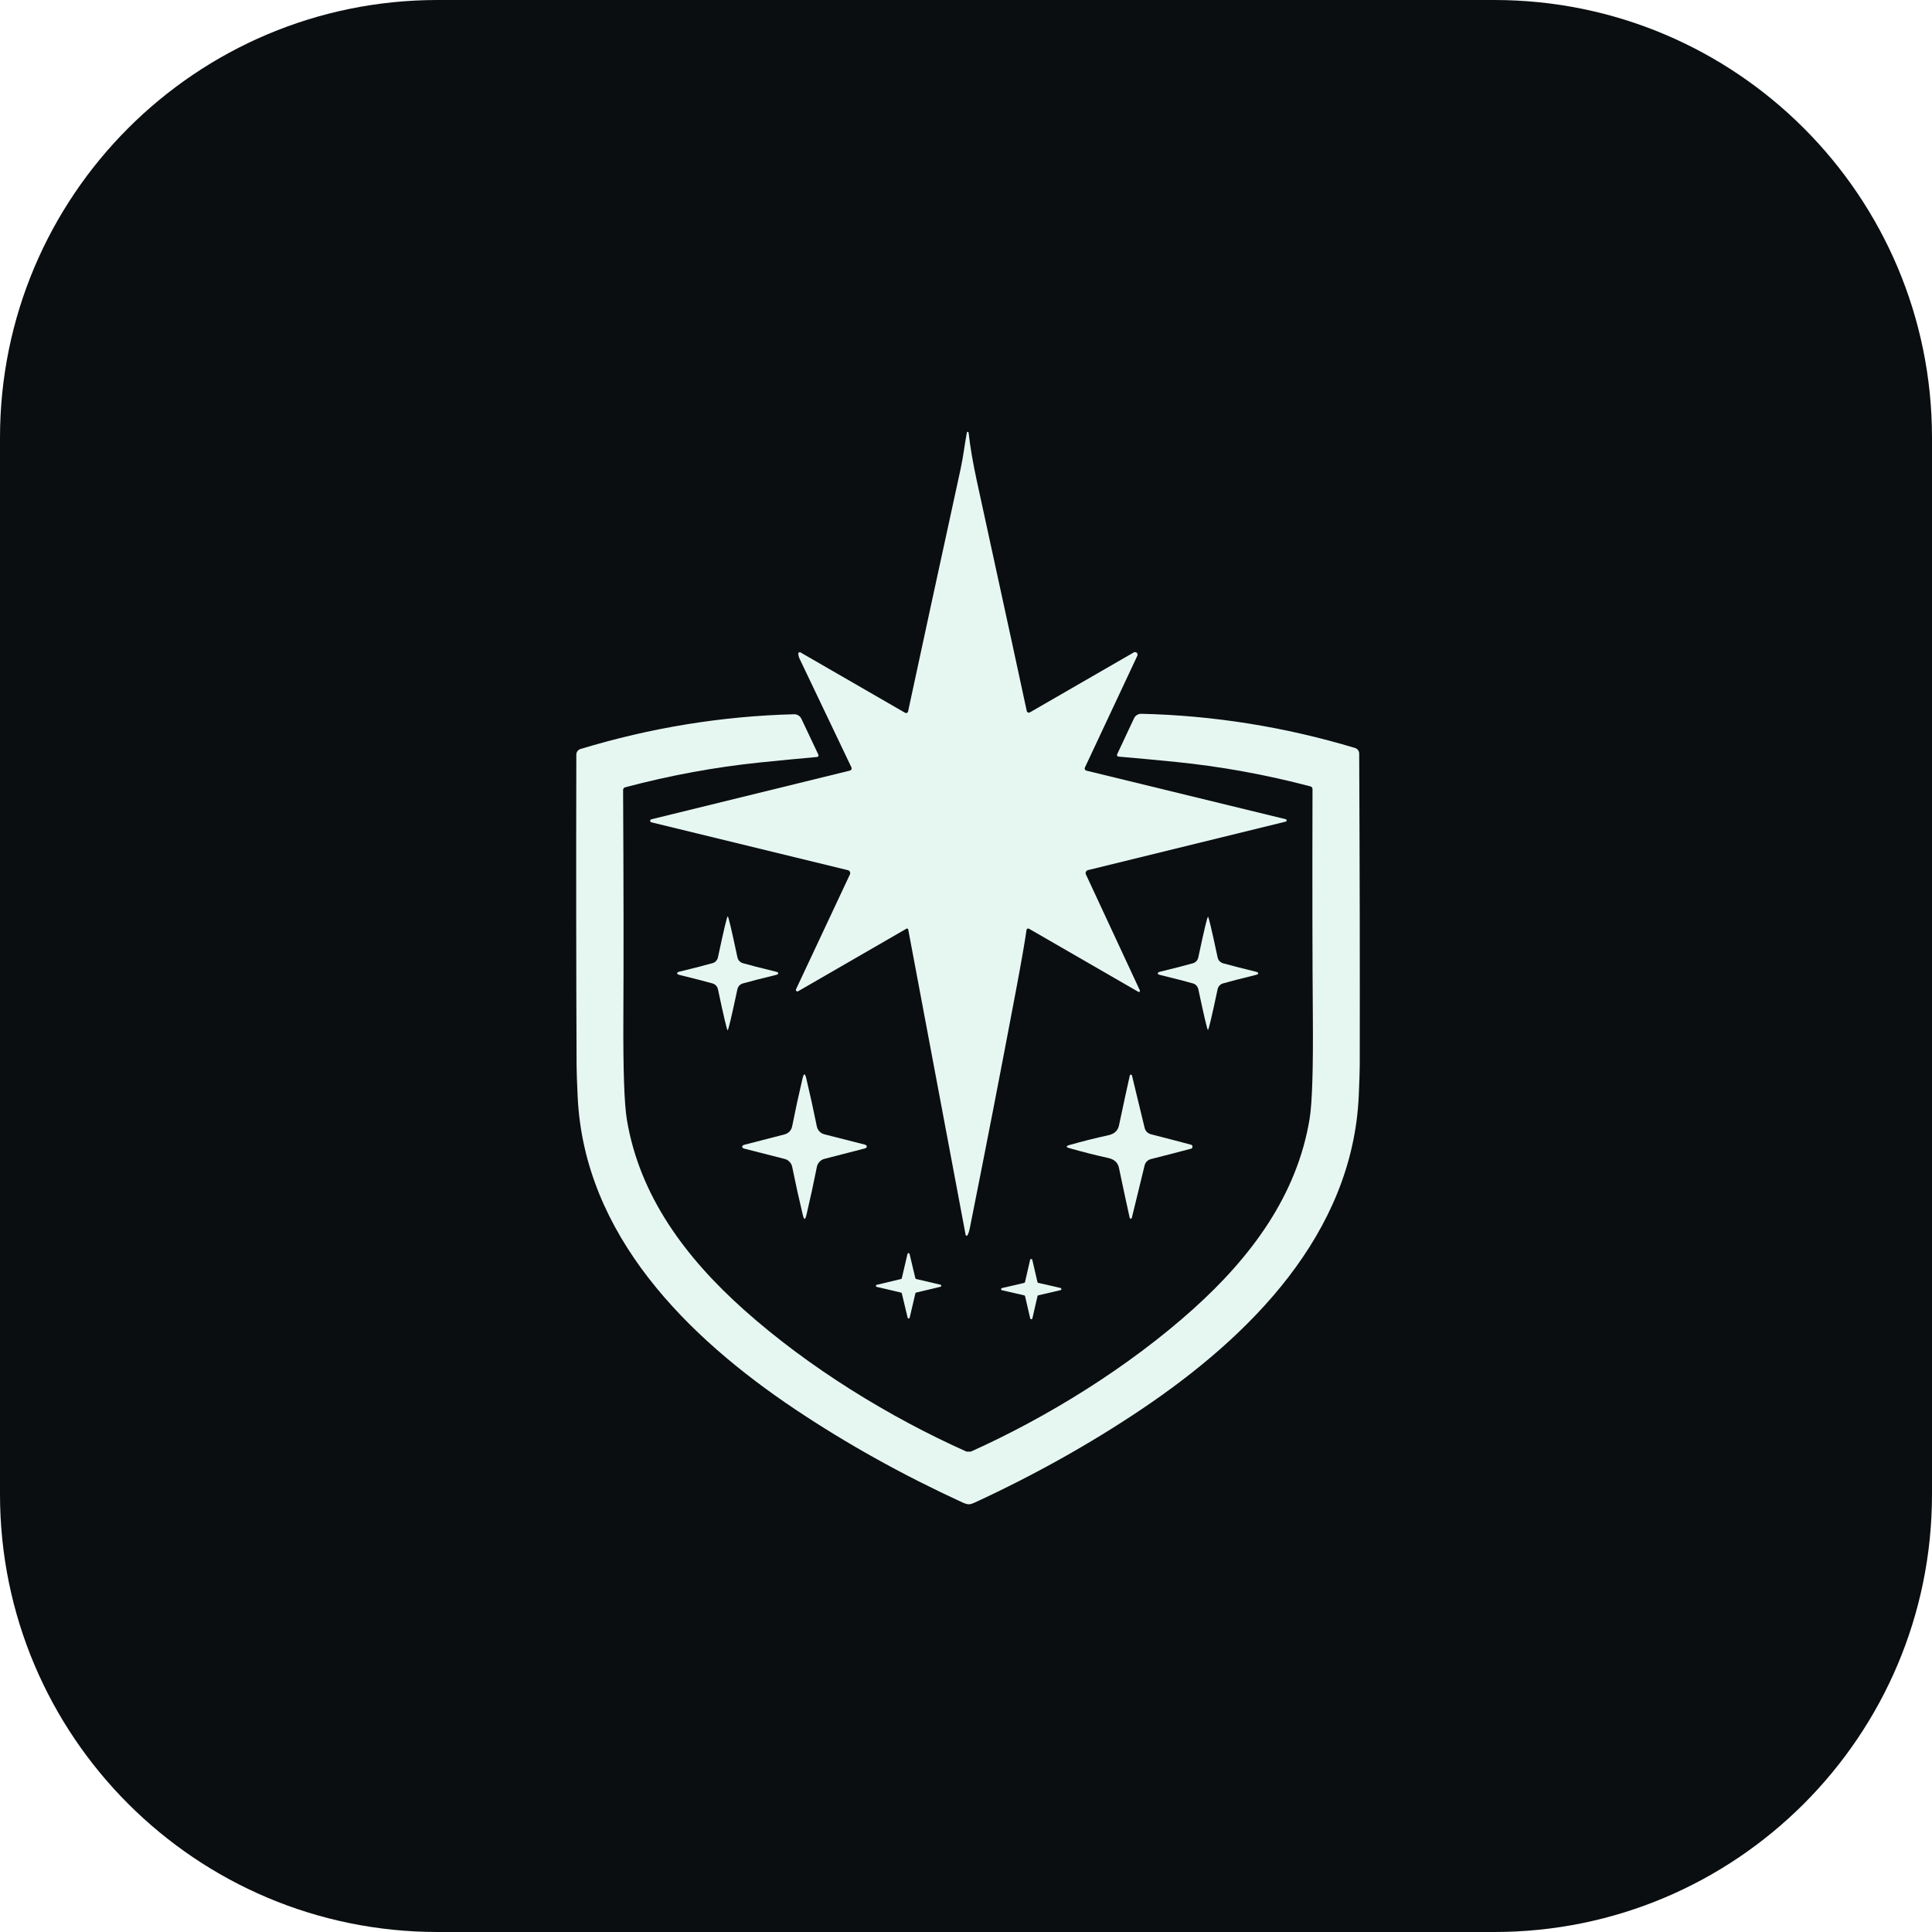
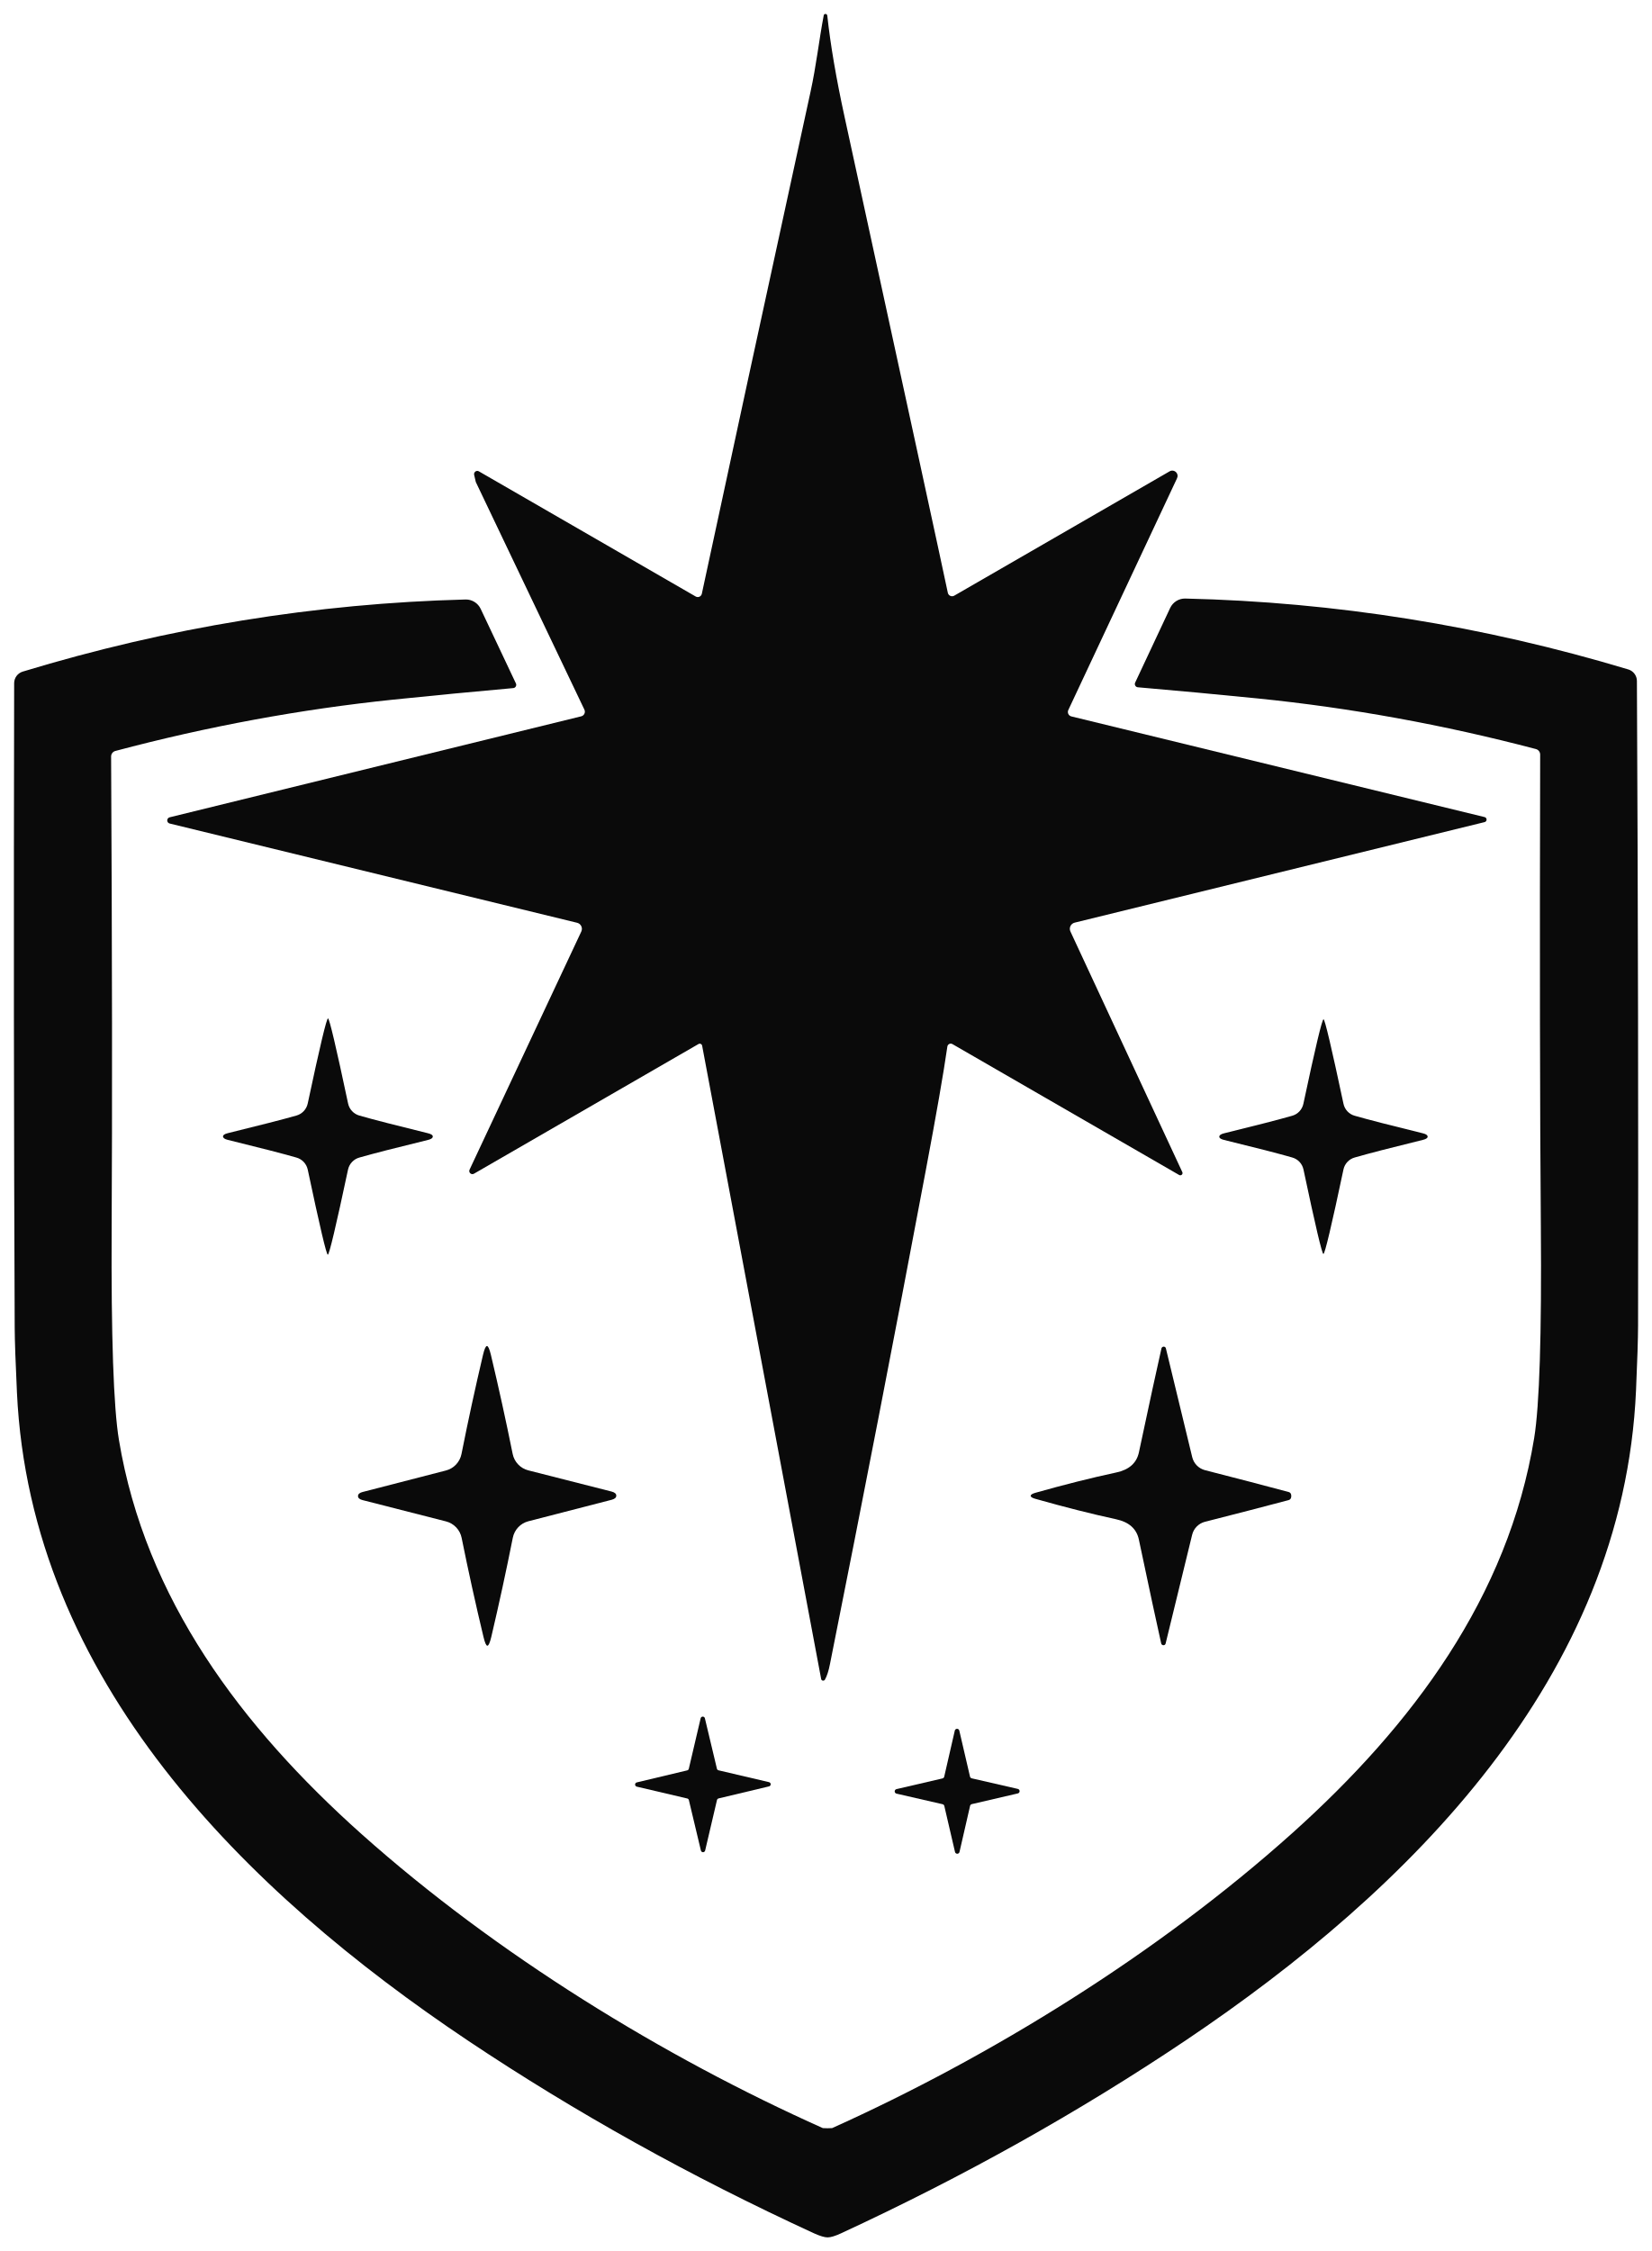
- <svg xmlns="http://www.w3.org/2000/svg" viewBox="12.60 -35.90 423.80 423.80">
-   <rect x="12.6" y="-35.9" width="423.8" height="423.8" rx="96" fill="#0B0E10" />
-   <g transform="translate(224.5 176) scale(0.72) translate(-224.5 -176)">
-     <g fill="#E6F7F2">
-       <path d="M277.48 183.46C277.507 183.523 277.513 183.593 277.499 183.66C277.484 183.726 277.449 183.787 277.399 183.833C277.348 183.879 277.285 183.909 277.217 183.917C277.149 183.925 277.08 183.912 277.02 183.88L243.69 164.64C243.619 164.598 243.539 164.574 243.457 164.571C243.375 164.567 243.293 164.584 243.219 164.619C243.144 164.655 243.08 164.708 243.032 164.775C242.983 164.841 242.952 164.919 242.94 165C242.387 168.86 241.327 174.943 239.76 183.25C235.2 207.463 230.51 231.623 225.69 255.73C225.49 256.75 225.243 257.517 224.95 258.03C224.92 258.085 224.873 258.129 224.816 258.157C224.76 258.184 224.696 258.192 224.634 258.181C224.572 258.17 224.515 258.14 224.471 258.095C224.428 258.05 224.399 257.992 224.39 257.93L206.9 164.88C206.89 164.822 206.867 164.768 206.831 164.721C206.796 164.674 206.749 164.637 206.696 164.612C206.643 164.588 206.584 164.576 206.526 164.579C206.467 164.583 206.41 164.6 206.36 164.63L173.37 183.68C173.285 183.732 173.185 183.755 173.085 183.745C172.986 183.735 172.892 183.693 172.819 183.625C172.745 183.557 172.696 183.467 172.678 183.369C172.66 183.271 172.675 183.169 172.72 183.08L189.14 148.09C189.197 147.967 189.226 147.833 189.226 147.698C189.225 147.562 189.194 147.429 189.136 147.306C189.078 147.184 188.993 147.076 188.889 146.99C188.784 146.905 188.661 146.843 188.53 146.81L128.63 132.22C128.529 132.194 128.44 132.135 128.376 132.053C128.312 131.97 128.278 131.869 128.278 131.765C128.278 131.661 128.312 131.56 128.376 131.477C128.44 131.395 128.529 131.336 128.63 131.31L189.12 116.47C189.223 116.446 189.318 116.399 189.401 116.333C189.483 116.267 189.549 116.184 189.594 116.088C189.639 115.993 189.662 115.889 189.661 115.784C189.661 115.678 189.636 115.575 189.59 115.48L173.64 82.05C173.64 82.044 173.639 82.038 173.637 82.033C173.635 82.028 173.633 82.023 173.63 82.02L173.39 81C173.368 80.908 173.373 80.811 173.404 80.722C173.436 80.632 173.493 80.554 173.568 80.497C173.643 80.44 173.732 80.407 173.825 80.403C173.918 80.398 174.01 80.421 174.09 80.47L205.95 98.86C206.033 98.908 206.125 98.936 206.22 98.941C206.316 98.947 206.411 98.93 206.498 98.892C206.586 98.854 206.663 98.796 206.724 98.723C206.785 98.65 206.828 98.563 206.85 98.47C210.637 80.81 215.963 56.217 222.83 24.69C223.68 20.81 224.06 17.2 224.77 13.45C224.783 13.39 224.816 13.337 224.864 13.3C224.912 13.263 224.973 13.245 225.034 13.249C225.096 13.252 225.155 13.277 225.202 13.319C225.249 13.362 225.28 13.419 225.29 13.48C225.757 17.78 226.607 22.757 227.84 28.41C237.327 71.983 242.383 95.287 243.01 98.32C243.031 98.418 243.076 98.509 243.139 98.587C243.202 98.665 243.283 98.726 243.374 98.767C243.465 98.808 243.565 98.827 243.665 98.822C243.765 98.817 243.863 98.789 243.95 98.74L275.6 80.47C275.744 80.385 275.912 80.348 276.078 80.365C276.245 80.383 276.402 80.453 276.525 80.567C276.648 80.68 276.732 80.83 276.764 80.994C276.795 81.159 276.773 81.329 276.7 81.48L260.72 115.54C260.677 115.63 260.654 115.728 260.654 115.827C260.653 115.926 260.675 116.024 260.717 116.114C260.759 116.204 260.821 116.284 260.897 116.347C260.974 116.41 261.064 116.456 261.16 116.48L321.92 131.28C321.999 131.303 322.069 131.351 322.118 131.417C322.168 131.483 322.194 131.563 322.194 131.645C322.194 131.727 322.168 131.807 322.118 131.873C322.069 131.939 321.999 131.987 321.92 132.01L261.65 146.79C261.516 146.823 261.391 146.885 261.284 146.972C261.177 147.059 261.091 147.169 261.032 147.293C260.972 147.417 260.941 147.553 260.941 147.691C260.941 147.829 260.971 147.965 261.03 148.09L277.48 183.46Z" />
-       <path d="M225.32 323.96C225.76 323.96 225.987 323.953 226 323.94C249.31 313.45 273.87 298.32 293.68 280.55C311.3 264.73 325.37 245.9 329.19 222.53C329.97 217.75 330.297 207.377 330.17 191.41C330.03 174.417 329.997 151.31 330.07 122.09C330.07 121.906 330.009 121.726 329.897 121.58C329.785 121.434 329.628 121.328 329.45 121.28C315.85 117.7 302.21 115.22 288.53 113.84C282.623 113.247 276.76 112.7 270.94 112.2C270.863 112.194 270.788 112.17 270.722 112.129C270.656 112.088 270.601 112.032 270.562 111.965C270.523 111.898 270.5 111.823 270.496 111.745C270.492 111.668 270.508 111.59 270.54 111.52L275.69 100.54C275.89 100.117 276.207 99.762 276.603 99.517C276.999 99.272 277.456 99.148 277.92 99.16C299.947 99.673 321.65 103.147 343.03 109.58C343.393 109.691 343.71 109.914 343.937 110.218C344.164 110.522 344.287 110.891 344.29 111.27C344.457 145.49 344.513 177.067 344.46 206C344.453 207.973 344.353 211.143 344.16 215.51C342.3 257.73 310.84 288.95 278 311.03C262.307 321.57 245.413 331.027 227.32 339.4C226.453 339.8 225.793 340 225.34 340C224.893 340 224.233 339.803 223.36 339.41C205.247 331.083 188.33 321.67 172.61 311.17C139.71 289.18 108.16 258.05 106.19 215.83C105.983 211.463 105.873 208.293 105.86 206.32C105.733 177.387 105.707 145.81 105.78 111.59C105.782 111.212 105.904 110.845 106.129 110.541C106.354 110.237 106.669 110.013 107.03 109.9C128.397 103.407 150.093 99.873 172.12 99.3C172.584 99.288 173.041 99.412 173.437 99.657C173.833 99.902 174.15 100.257 174.35 100.68L179.53 111.64C179.563 111.71 179.578 111.788 179.574 111.865C179.57 111.943 179.547 112.018 179.508 112.085C179.469 112.152 179.414 112.208 179.348 112.249C179.282 112.29 179.207 112.314 179.13 112.32C173.31 112.84 167.45 113.403 161.55 114.01C147.87 115.43 134.237 117.947 120.65 121.56C120.472 121.608 120.315 121.714 120.203 121.86C120.091 122.006 120.03 122.186 120.03 122.37C120.183 151.59 120.21 174.697 120.11 191.69C120.03 207.657 120.387 218.03 121.18 222.81C125.06 246.17 139.18 264.96 156.84 280.73C176.7 298.45 201.3 313.51 224.64 323.94C224.66 323.953 224.887 323.96 225.32 323.96Z" />
-       <path d="M151.91 160.86C152.11 160.86 153.093 165.027 154.86 173.36C154.948 173.781 155.149 174.169 155.442 174.483C155.735 174.797 156.108 175.024 156.52 175.14C158.513 175.713 161.877 176.58 166.61 177.74C167.077 177.853 167.31 178.01 167.31 178.21C167.31 178.437 167.077 178.607 166.61 178.72C161.877 179.873 158.513 180.737 156.52 181.31C156.106 181.424 155.731 181.651 155.436 181.965C155.142 182.279 154.939 182.668 154.85 183.09C153.077 191.423 152.087 195.59 151.88 195.59C151.68 195.59 150.697 191.42 148.93 183.08C148.84 182.66 148.636 182.272 148.342 181.96C148.047 181.648 147.673 181.423 147.26 181.31C145.267 180.737 141.903 179.87 137.17 178.71C136.71 178.597 136.48 178.427 136.48 178.2C136.48 178 136.71 177.843 137.17 177.73C141.903 176.57 145.267 175.707 147.26 175.14C147.674 175.026 148.049 174.799 148.344 174.485C148.638 174.171 148.841 173.782 148.93 173.36C150.703 165.027 151.697 160.86 151.91 160.86Z" />
-       <path d="M313.53 178.25C313.53 178.443 313.3 178.597 312.84 178.71C308.14 179.863 304.8 180.727 302.82 181.3C302.409 181.412 302.037 181.636 301.744 181.946C301.451 182.256 301.249 182.642 301.16 183.06C299.407 191.34 298.423 195.48 298.21 195.48C298.01 195.48 297.033 191.34 295.28 183.06C295.191 182.642 294.989 182.256 294.696 181.946C294.403 181.636 294.031 181.412 293.62 181.3C291.64 180.727 288.3 179.867 283.6 178.72C283.14 178.607 282.91 178.45 282.91 178.25C282.91 178.03 283.14 177.863 283.6 177.75C288.3 176.597 291.64 175.737 293.62 175.17C294.03 175.056 294.401 174.83 294.692 174.518C294.983 174.205 295.183 173.819 295.27 173.4C297.03 165.127 298.017 160.99 298.23 160.99C298.423 160.99 299.4 165.127 301.16 173.4C301.248 173.82 301.449 174.207 301.742 174.52C302.035 174.832 302.408 175.057 302.82 175.17C304.8 175.737 308.14 176.597 312.84 177.75C313.3 177.857 313.53 178.023 313.53 178.25Z" />
-       <path d="M175.27 209.01C175.45 209.01 175.643 209.44 175.85 210.3C176.997 215.113 178.063 219.967 179.05 224.86C179.167 225.441 179.446 225.976 179.853 226.404C180.26 226.833 180.779 227.136 181.35 227.28C185.277 228.273 189.363 229.313 193.61 230.4C194.057 230.52 194.28 230.72 194.28 231C194.28 231.28 194.057 231.48 193.61 231.6C189.37 232.7 185.287 233.753 181.36 234.76C180.789 234.906 180.271 235.212 179.866 235.642C179.461 236.072 179.185 236.609 179.07 237.19C178.097 242.083 177.043 246.937 175.91 251.75C175.703 252.617 175.51 253.05 175.33 253.05C175.157 253.05 174.967 252.617 174.76 251.75C173.607 246.943 172.537 242.093 171.55 237.2C171.433 236.619 171.154 236.084 170.747 235.656C170.34 235.227 169.821 234.924 169.25 234.78C165.323 233.787 161.237 232.743 156.99 231.65C156.543 231.537 156.32 231.34 156.32 231.06C156.32 230.773 156.543 230.573 156.99 230.46C161.23 229.353 165.313 228.3 169.24 227.3C169.811 227.154 170.329 226.848 170.734 226.418C171.139 225.988 171.415 225.451 171.53 224.87C172.503 219.97 173.557 215.117 174.69 210.31C174.897 209.443 175.09 209.01 175.27 209.01Z" />
-       <path d="M293.49 231.05C293.49 231.377 293.36 231.577 293.1 231.65C289.773 232.537 285.67 233.6 280.79 234.84C280.337 234.958 279.924 235.197 279.595 235.532C279.265 235.866 279.032 236.284 278.92 236.74L275.02 252.73C275.003 252.802 274.962 252.866 274.904 252.911C274.846 252.956 274.773 252.98 274.699 252.979C274.624 252.978 274.551 252.952 274.491 252.905C274.432 252.858 274.389 252.793 274.37 252.72C273.717 249.82 272.623 244.733 271.09 237.46C270.757 235.873 269.647 234.877 267.76 234.47C264.053 233.663 260.09 232.66 255.87 231.46C255.417 231.333 255.19 231.187 255.19 231.02C255.197 230.853 255.423 230.707 255.87 230.58C260.09 229.387 264.057 228.39 267.77 227.59C269.657 227.19 270.767 226.197 271.1 224.61C272.647 217.337 273.75 212.25 274.41 209.35C274.43 209.277 274.474 209.213 274.534 209.167C274.594 209.121 274.668 209.095 274.743 209.095C274.817 209.095 274.889 209.121 274.947 209.167C275.004 209.213 275.044 209.277 275.06 209.35L278.93 225.34C279.041 225.798 279.273 226.218 279.602 226.554C279.932 226.89 280.345 227.131 280.8 227.25C285.673 228.497 289.773 229.567 293.1 230.46C293.36 230.527 293.49 230.723 293.49 231.05Z" />
-       <path d="M209.31 271.36L216.73 273.1C216.799 273.117 216.861 273.156 216.905 273.211C216.95 273.266 216.975 273.335 216.976 273.406C216.977 273.477 216.954 273.547 216.912 273.603C216.869 273.66 216.809 273.701 216.74 273.72L209.32 275.49C209.262 275.503 209.208 275.533 209.166 275.576C209.123 275.618 209.093 275.672 209.08 275.73L207.34 283.15C207.323 283.219 207.284 283.281 207.229 283.325C207.174 283.37 207.105 283.395 207.034 283.396C206.963 283.397 206.893 283.374 206.837 283.332C206.78 283.289 206.739 283.229 206.72 283.16L204.95 275.74C204.937 275.682 204.907 275.628 204.864 275.586C204.822 275.543 204.768 275.513 204.71 275.5L197.29 273.76C197.221 273.744 197.159 273.704 197.115 273.649C197.07 273.594 197.045 273.525 197.044 273.454C197.043 273.383 197.066 273.313 197.108 273.257C197.151 273.2 197.211 273.159 197.28 273.14L204.7 271.37C204.758 271.357 204.812 271.327 204.854 271.284C204.897 271.242 204.927 271.189 204.94 271.13L206.68 263.71C206.696 263.641 206.736 263.579 206.791 263.535C206.846 263.49 206.915 263.465 206.986 263.464C207.057 263.463 207.127 263.486 207.183 263.528C207.24 263.571 207.281 263.631 207.3 263.7L209.07 271.12C209.083 271.178 209.113 271.232 209.156 271.274C209.198 271.317 209.251 271.347 209.31 271.36Z" />
-       <path d="M246.53 272.54L253.28 274.09C253.359 274.104 253.43 274.145 253.482 274.206C253.534 274.267 253.562 274.345 253.562 274.425C253.562 274.505 253.534 274.583 253.482 274.644C253.43 274.705 253.359 274.746 253.28 274.76L246.53 276.33C246.468 276.346 246.412 276.378 246.368 276.424C246.323 276.47 246.293 276.528 246.28 276.59L244.73 283.34C244.716 283.419 244.675 283.49 244.614 283.542C244.553 283.594 244.475 283.622 244.395 283.622C244.315 283.622 244.237 283.594 244.176 283.542C244.115 283.49 244.074 283.419 244.06 283.34L242.49 276.59C242.474 276.528 242.442 276.472 242.396 276.428C242.35 276.383 242.292 276.353 242.23 276.34L235.48 274.79C235.401 274.776 235.33 274.735 235.278 274.674C235.226 274.613 235.198 274.535 235.198 274.455C235.198 274.375 235.226 274.297 235.278 274.236C235.33 274.175 235.401 274.134 235.48 274.12L242.23 272.55C242.292 272.534 242.348 272.502 242.392 272.456C242.437 272.41 242.467 272.352 242.48 272.29L244.03 265.54C244.044 265.461 244.085 265.39 244.146 265.338C244.207 265.286 244.285 265.258 244.365 265.258C244.445 265.258 244.523 265.286 244.584 265.338C244.645 265.39 244.686 265.461 244.7 265.54L246.27 272.29C246.286 272.352 246.318 272.408 246.364 272.452C246.41 272.497 246.468 272.527 246.53 272.54Z" />
-     </g>
+ <svg xmlns="http://www.w3.org/2000/svg" viewBox="103.7 11.2 242.7 330.8">
+   <g fill="#0A0A0A">
+     <path d="M277.48 183.46C277.507 183.523 277.513 183.593 277.499 183.66C277.484 183.726 277.449 183.787 277.399 183.833C277.348 183.879 277.285 183.909 277.217 183.917C277.149 183.925 277.08 183.912 277.02 183.88L243.69 164.64C243.619 164.598 243.539 164.574 243.457 164.571C243.375 164.567 243.293 164.584 243.219 164.619C243.144 164.655 243.08 164.708 243.032 164.775C242.983 164.841 242.952 164.919 242.94 165C242.387 168.86 241.327 174.943 239.76 183.25C235.2 207.463 230.51 231.623 225.69 255.73C225.49 256.75 225.243 257.517 224.95 258.03C224.92 258.085 224.873 258.129 224.816 258.157C224.76 258.184 224.696 258.192 224.634 258.181C224.572 258.17 224.515 258.14 224.471 258.095C224.428 258.05 224.399 257.992 224.39 257.93L206.9 164.88C206.89 164.822 206.867 164.768 206.831 164.721C206.796 164.674 206.749 164.637 206.696 164.612C206.643 164.588 206.584 164.576 206.526 164.579C206.467 164.583 206.41 164.6 206.36 164.63L173.37 183.68C173.285 183.732 173.185 183.755 173.085 183.745C172.986 183.735 172.892 183.693 172.819 183.625C172.745 183.557 172.696 183.467 172.678 183.369C172.66 183.271 172.675 183.169 172.72 183.08L189.14 148.09C189.197 147.967 189.226 147.833 189.226 147.698C189.225 147.562 189.194 147.429 189.136 147.306C189.078 147.184 188.993 147.076 188.889 146.99C188.784 146.905 188.661 146.843 188.53 146.81L128.63 132.22C128.529 132.194 128.44 132.135 128.376 132.053C128.312 131.97 128.278 131.869 128.278 131.765C128.278 131.661 128.312 131.56 128.376 131.477C128.44 131.395 128.529 131.336 128.63 131.31L189.12 116.47C189.223 116.446 189.318 116.399 189.401 116.333C189.483 116.267 189.549 116.184 189.594 116.088C189.639 115.993 189.662 115.889 189.661 115.784C189.661 115.678 189.636 115.575 189.59 115.48L173.64 82.05C173.64 82.044 173.639 82.038 173.637 82.033C173.635 82.028 173.633 82.023 173.63 82.02L173.39 81C173.368 80.908 173.373 80.811 173.404 80.722C173.436 80.632 173.493 80.554 173.568 80.497C173.643 80.44 173.732 80.407 173.825 80.403C173.918 80.398 174.01 80.421 174.09 80.47L205.95 98.86C206.033 98.908 206.125 98.936 206.22 98.941C206.316 98.947 206.411 98.93 206.498 98.892C206.586 98.854 206.663 98.796 206.724 98.723C206.785 98.65 206.828 98.563 206.85 98.47C210.637 80.81 215.963 56.217 222.83 24.69C223.68 20.81 224.06 17.2 224.77 13.45C224.783 13.39 224.816 13.337 224.864 13.3C224.912 13.263 224.973 13.245 225.034 13.249C225.096 13.252 225.155 13.277 225.202 13.319C225.249 13.362 225.28 13.419 225.29 13.48C225.757 17.78 226.607 22.757 227.84 28.41C237.327 71.983 242.383 95.287 243.01 98.32C243.031 98.418 243.076 98.509 243.139 98.587C243.202 98.665 243.283 98.726 243.374 98.767C243.465 98.808 243.565 98.827 243.665 98.822C243.765 98.817 243.863 98.789 243.95 98.74L275.6 80.47C275.744 80.385 275.912 80.348 276.078 80.365C276.245 80.383 276.402 80.453 276.525 80.567C276.648 80.68 276.732 80.83 276.764 80.994C276.795 81.159 276.773 81.329 276.7 81.48L260.72 115.54C260.677 115.63 260.654 115.728 260.654 115.827C260.653 115.926 260.675 116.024 260.717 116.114C260.759 116.204 260.821 116.284 260.897 116.347C260.974 116.41 261.064 116.456 261.16 116.48L321.92 131.28C321.999 131.303 322.069 131.351 322.118 131.417C322.168 131.483 322.194 131.563 322.194 131.645C322.194 131.727 322.168 131.807 322.118 131.873C322.069 131.939 321.999 131.987 321.92 132.01L261.65 146.79C261.516 146.823 261.391 146.885 261.284 146.972C261.177 147.059 261.091 147.169 261.032 147.293C260.972 147.417 260.941 147.553 260.941 147.691C260.941 147.829 260.971 147.965 261.03 148.09L277.48 183.46Z" />
+     <path d="M225.32 323.96C225.76 323.96 225.987 323.953 226 323.94C249.31 313.45 273.87 298.32 293.68 280.55C311.3 264.73 325.37 245.9 329.19 222.53C329.97 217.75 330.297 207.377 330.17 191.41C330.03 174.417 329.997 151.31 330.07 122.09C330.07 121.906 330.009 121.726 329.897 121.58C329.785 121.434 329.628 121.328 329.45 121.28C315.85 117.7 302.21 115.22 288.53 113.84C282.623 113.247 276.76 112.7 270.94 112.2C270.863 112.194 270.788 112.17 270.722 112.129C270.656 112.088 270.601 112.032 270.562 111.965C270.523 111.898 270.5 111.823 270.496 111.745C270.492 111.668 270.508 111.59 270.54 111.52L275.69 100.54C275.89 100.117 276.207 99.762 276.603 99.517C276.999 99.272 277.456 99.148 277.92 99.16C299.947 99.673 321.65 103.147 343.03 109.58C343.393 109.691 343.71 109.914 343.937 110.218C344.164 110.522 344.287 110.891 344.29 111.27C344.457 145.49 344.513 177.067 344.46 206C344.453 207.973 344.353 211.143 344.16 215.51C342.3 257.73 310.84 288.95 278 311.03C262.307 321.57 245.413 331.027 227.32 339.4C226.453 339.8 225.793 340 225.34 340C224.893 340 224.233 339.803 223.36 339.41C205.247 331.083 188.33 321.67 172.61 311.17C139.71 289.18 108.16 258.05 106.19 215.83C105.983 211.463 105.873 208.293 105.86 206.32C105.733 177.387 105.707 145.81 105.78 111.59C105.782 111.212 105.904 110.845 106.129 110.541C106.354 110.237 106.669 110.013 107.03 109.9C128.397 103.407 150.093 99.873 172.12 99.3C172.584 99.288 173.041 99.412 173.437 99.657C173.833 99.902 174.15 100.257 174.35 100.68L179.53 111.64C179.563 111.71 179.578 111.788 179.574 111.865C179.57 111.943 179.547 112.018 179.508 112.085C179.469 112.152 179.414 112.208 179.348 112.249C179.282 112.29 179.207 112.314 179.13 112.32C173.31 112.84 167.45 113.403 161.55 114.01C147.87 115.43 134.237 117.947 120.65 121.56C120.472 121.608 120.315 121.714 120.203 121.86C120.091 122.006 120.03 122.186 120.03 122.37C120.183 151.59 120.21 174.697 120.11 191.69C120.03 207.657 120.387 218.03 121.18 222.81C125.06 246.17 139.18 264.96 156.84 280.73C176.7 298.45 201.3 313.51 224.64 323.94C224.66 323.953 224.887 323.96 225.32 323.96Z" />
+     <path d="M151.91 160.86C152.11 160.86 153.093 165.027 154.86 173.36C154.948 173.781 155.149 174.169 155.442 174.483C155.735 174.797 156.108 175.024 156.52 175.14C158.513 175.713 161.877 176.58 166.61 177.74C167.077 177.853 167.31 178.01 167.31 178.21C167.31 178.437 167.077 178.607 166.61 178.72C161.877 179.873 158.513 180.737 156.52 181.31C156.106 181.424 155.731 181.651 155.436 181.965C155.142 182.279 154.939 182.668 154.85 183.09C153.077 191.423 152.087 195.59 151.88 195.59C151.68 195.59 150.697 191.42 148.93 183.08C148.84 182.66 148.636 182.272 148.342 181.96C148.047 181.648 147.673 181.423 147.26 181.31C145.267 180.737 141.903 179.87 137.17 178.71C136.71 178.597 136.48 178.427 136.48 178.2C136.48 178 136.71 177.843 137.17 177.73C141.903 176.57 145.267 175.707 147.26 175.14C147.674 175.026 148.049 174.799 148.344 174.485C148.638 174.171 148.841 173.782 148.93 173.36C150.703 165.027 151.697 160.86 151.91 160.86Z" />
+     <path d="M313.53 178.25C313.53 178.443 313.3 178.597 312.84 178.71C308.14 179.863 304.8 180.727 302.82 181.3C302.409 181.412 302.037 181.636 301.744 181.946C301.451 182.256 301.249 182.642 301.16 183.06C299.407 191.34 298.423 195.48 298.21 195.48C298.01 195.48 297.033 191.34 295.28 183.06C295.191 182.642 294.989 182.256 294.696 181.946C294.403 181.636 294.031 181.412 293.62 181.3C291.64 180.727 288.3 179.867 283.6 178.72C283.14 178.607 282.91 178.45 282.91 178.25C282.91 178.03 283.14 177.863 283.6 177.75C288.3 176.597 291.64 175.737 293.62 175.17C294.03 175.056 294.401 174.83 294.692 174.518C294.983 174.205 295.183 173.819 295.27 173.4C297.03 165.127 298.017 160.99 298.23 160.99C298.423 160.99 299.4 165.127 301.16 173.4C301.248 173.82 301.449 174.207 301.742 174.52C302.035 174.832 302.408 175.057 302.82 175.17C304.8 175.737 308.14 176.597 312.84 177.75C313.3 177.857 313.53 178.023 313.53 178.25Z" />
+     <path d="M175.27 209.01C175.45 209.01 175.643 209.44 175.85 210.3C176.997 215.113 178.063 219.967 179.05 224.86C179.167 225.441 179.446 225.976 179.853 226.404C180.26 226.833 180.779 227.136 181.35 227.28C185.277 228.273 189.363 229.313 193.61 230.4C194.057 230.52 194.28 230.72 194.28 231C194.28 231.28 194.057 231.48 193.61 231.6C189.37 232.7 185.287 233.753 181.36 234.76C180.789 234.906 180.271 235.212 179.866 235.642C179.461 236.072 179.185 236.609 179.07 237.19C178.097 242.083 177.043 246.937 175.91 251.75C175.703 252.617 175.51 253.05 175.33 253.05C175.157 253.05 174.967 252.617 174.76 251.75C173.607 246.943 172.537 242.093 171.55 237.2C171.433 236.619 171.154 236.084 170.747 235.656C170.34 235.227 169.821 234.924 169.25 234.78C165.323 233.787 161.237 232.743 156.99 231.65C156.543 231.537 156.32 231.34 156.32 231.06C156.32 230.773 156.543 230.573 156.99 230.46C161.23 229.353 165.313 228.3 169.24 227.3C169.811 227.154 170.329 226.848 170.734 226.418C171.139 225.988 171.415 225.451 171.53 224.87C172.503 219.97 173.557 215.117 174.69 210.31C174.897 209.443 175.09 209.01 175.27 209.01Z" />
+     <path d="M293.49 231.05C293.49 231.377 293.36 231.577 293.1 231.65C289.773 232.537 285.67 233.6 280.79 234.84C280.337 234.958 279.924 235.197 279.595 235.532C279.265 235.866 279.032 236.284 278.92 236.74L275.02 252.73C275.003 252.802 274.962 252.866 274.904 252.911C274.846 252.956 274.773 252.98 274.699 252.979C274.624 252.978 274.551 252.952 274.491 252.905C274.432 252.858 274.389 252.793 274.37 252.72C273.717 249.82 272.623 244.733 271.09 237.46C270.757 235.873 269.647 234.877 267.76 234.47C264.053 233.663 260.09 232.66 255.87 231.46C255.417 231.333 255.19 231.187 255.19 231.02C255.197 230.853 255.423 230.707 255.87 230.58C260.09 229.387 264.057 228.39 267.77 227.59C269.657 227.19 270.767 226.197 271.1 224.61C272.647 217.337 273.75 212.25 274.41 209.35C274.43 209.277 274.474 209.213 274.534 209.167C274.594 209.121 274.668 209.095 274.743 209.095C274.817 209.095 274.889 209.121 274.947 209.167C275.004 209.213 275.044 209.277 275.06 209.35L278.93 225.34C279.041 225.798 279.273 226.218 279.602 226.554C279.932 226.89 280.345 227.131 280.8 227.25C285.673 228.497 289.773 229.567 293.1 230.46C293.36 230.527 293.49 230.723 293.49 231.05Z" />
+     <path d="M209.31 271.36L216.73 273.1C216.799 273.117 216.861 273.156 216.905 273.211C216.95 273.266 216.975 273.335 216.976 273.406C216.977 273.477 216.954 273.547 216.912 273.603C216.869 273.66 216.809 273.701 216.74 273.72L209.32 275.49C209.262 275.503 209.208 275.533 209.166 275.576C209.123 275.618 209.093 275.672 209.08 275.73L207.34 283.15C207.323 283.219 207.284 283.281 207.229 283.325C207.174 283.37 207.105 283.395 207.034 283.396C206.963 283.397 206.893 283.374 206.837 283.332C206.78 283.289 206.739 283.229 206.72 283.16L204.95 275.74C204.937 275.682 204.907 275.628 204.864 275.586C204.822 275.543 204.768 275.513 204.71 275.5L197.29 273.76C197.221 273.744 197.159 273.704 197.115 273.649C197.07 273.594 197.045 273.525 197.044 273.454C197.043 273.383 197.066 273.313 197.108 273.257C197.151 273.2 197.211 273.159 197.28 273.14L204.7 271.37C204.758 271.357 204.812 271.327 204.854 271.284C204.897 271.242 204.927 271.189 204.94 271.13L206.68 263.71C206.696 263.641 206.736 263.579 206.791 263.535C206.846 263.49 206.915 263.465 206.986 263.464C207.057 263.463 207.127 263.486 207.183 263.528C207.24 263.571 207.281 263.631 207.3 263.7L209.07 271.12C209.083 271.178 209.113 271.232 209.156 271.274C209.198 271.317 209.251 271.347 209.31 271.36Z" />
+     <path d="M246.53 272.54L253.28 274.09C253.359 274.104 253.43 274.145 253.482 274.206C253.534 274.267 253.562 274.345 253.562 274.425C253.562 274.505 253.534 274.583 253.482 274.644C253.43 274.705 253.359 274.746 253.28 274.76L246.53 276.33C246.468 276.346 246.412 276.378 246.368 276.424C246.323 276.47 246.293 276.528 246.28 276.59L244.73 283.34C244.716 283.419 244.675 283.49 244.614 283.542C244.553 283.594 244.475 283.622 244.395 283.622C244.315 283.622 244.237 283.594 244.176 283.542C244.115 283.49 244.074 283.419 244.06 283.34L242.49 276.59C242.474 276.528 242.442 276.472 242.396 276.428C242.35 276.383 242.292 276.353 242.23 276.34L235.48 274.79C235.401 274.776 235.33 274.735 235.278 274.674C235.226 274.613 235.198 274.535 235.198 274.455C235.198 274.375 235.226 274.297 235.278 274.236C235.33 274.175 235.401 274.134 235.48 274.12L242.23 272.55C242.292 272.534 242.348 272.502 242.392 272.456C242.437 272.41 242.467 272.352 242.48 272.29L244.03 265.54C244.044 265.461 244.085 265.39 244.146 265.338C244.207 265.286 244.285 265.258 244.365 265.258C244.445 265.258 244.523 265.286 244.584 265.338C244.645 265.39 244.686 265.461 244.7 265.54L246.27 272.29C246.286 272.352 246.318 272.408 246.364 272.452C246.41 272.497 246.468 272.527 246.53 272.54Z" />
  </g>
</svg>
